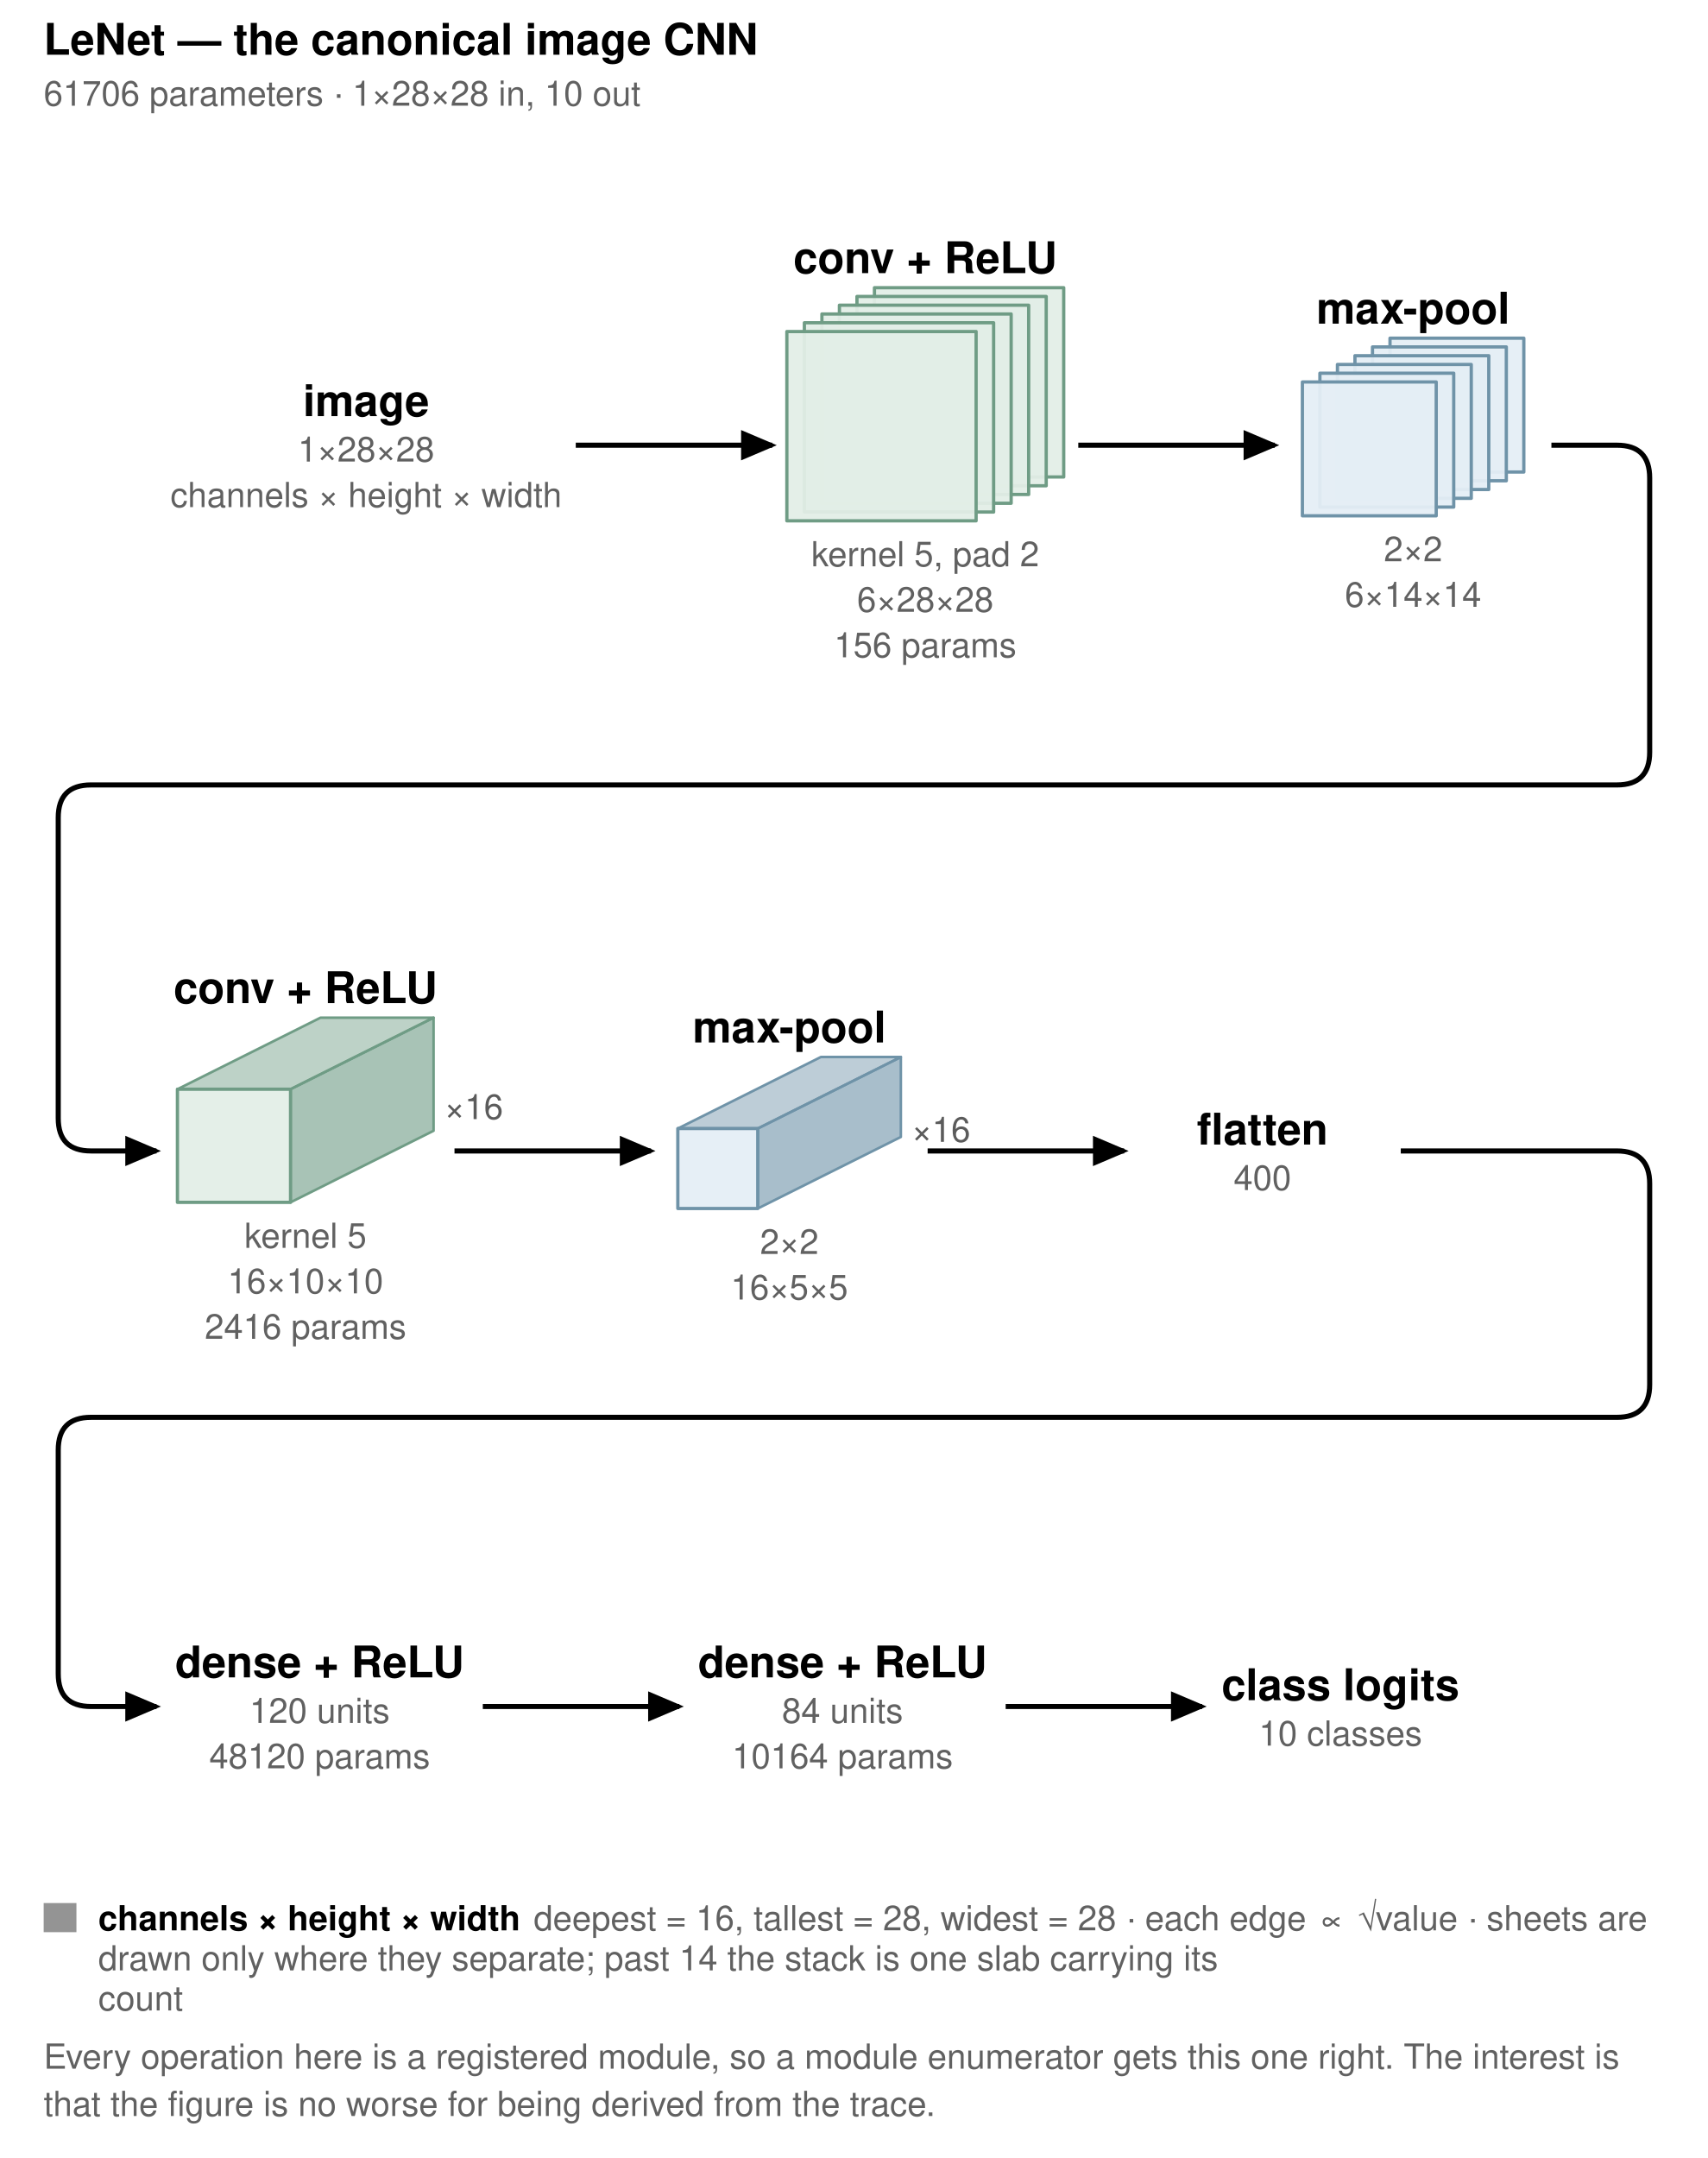
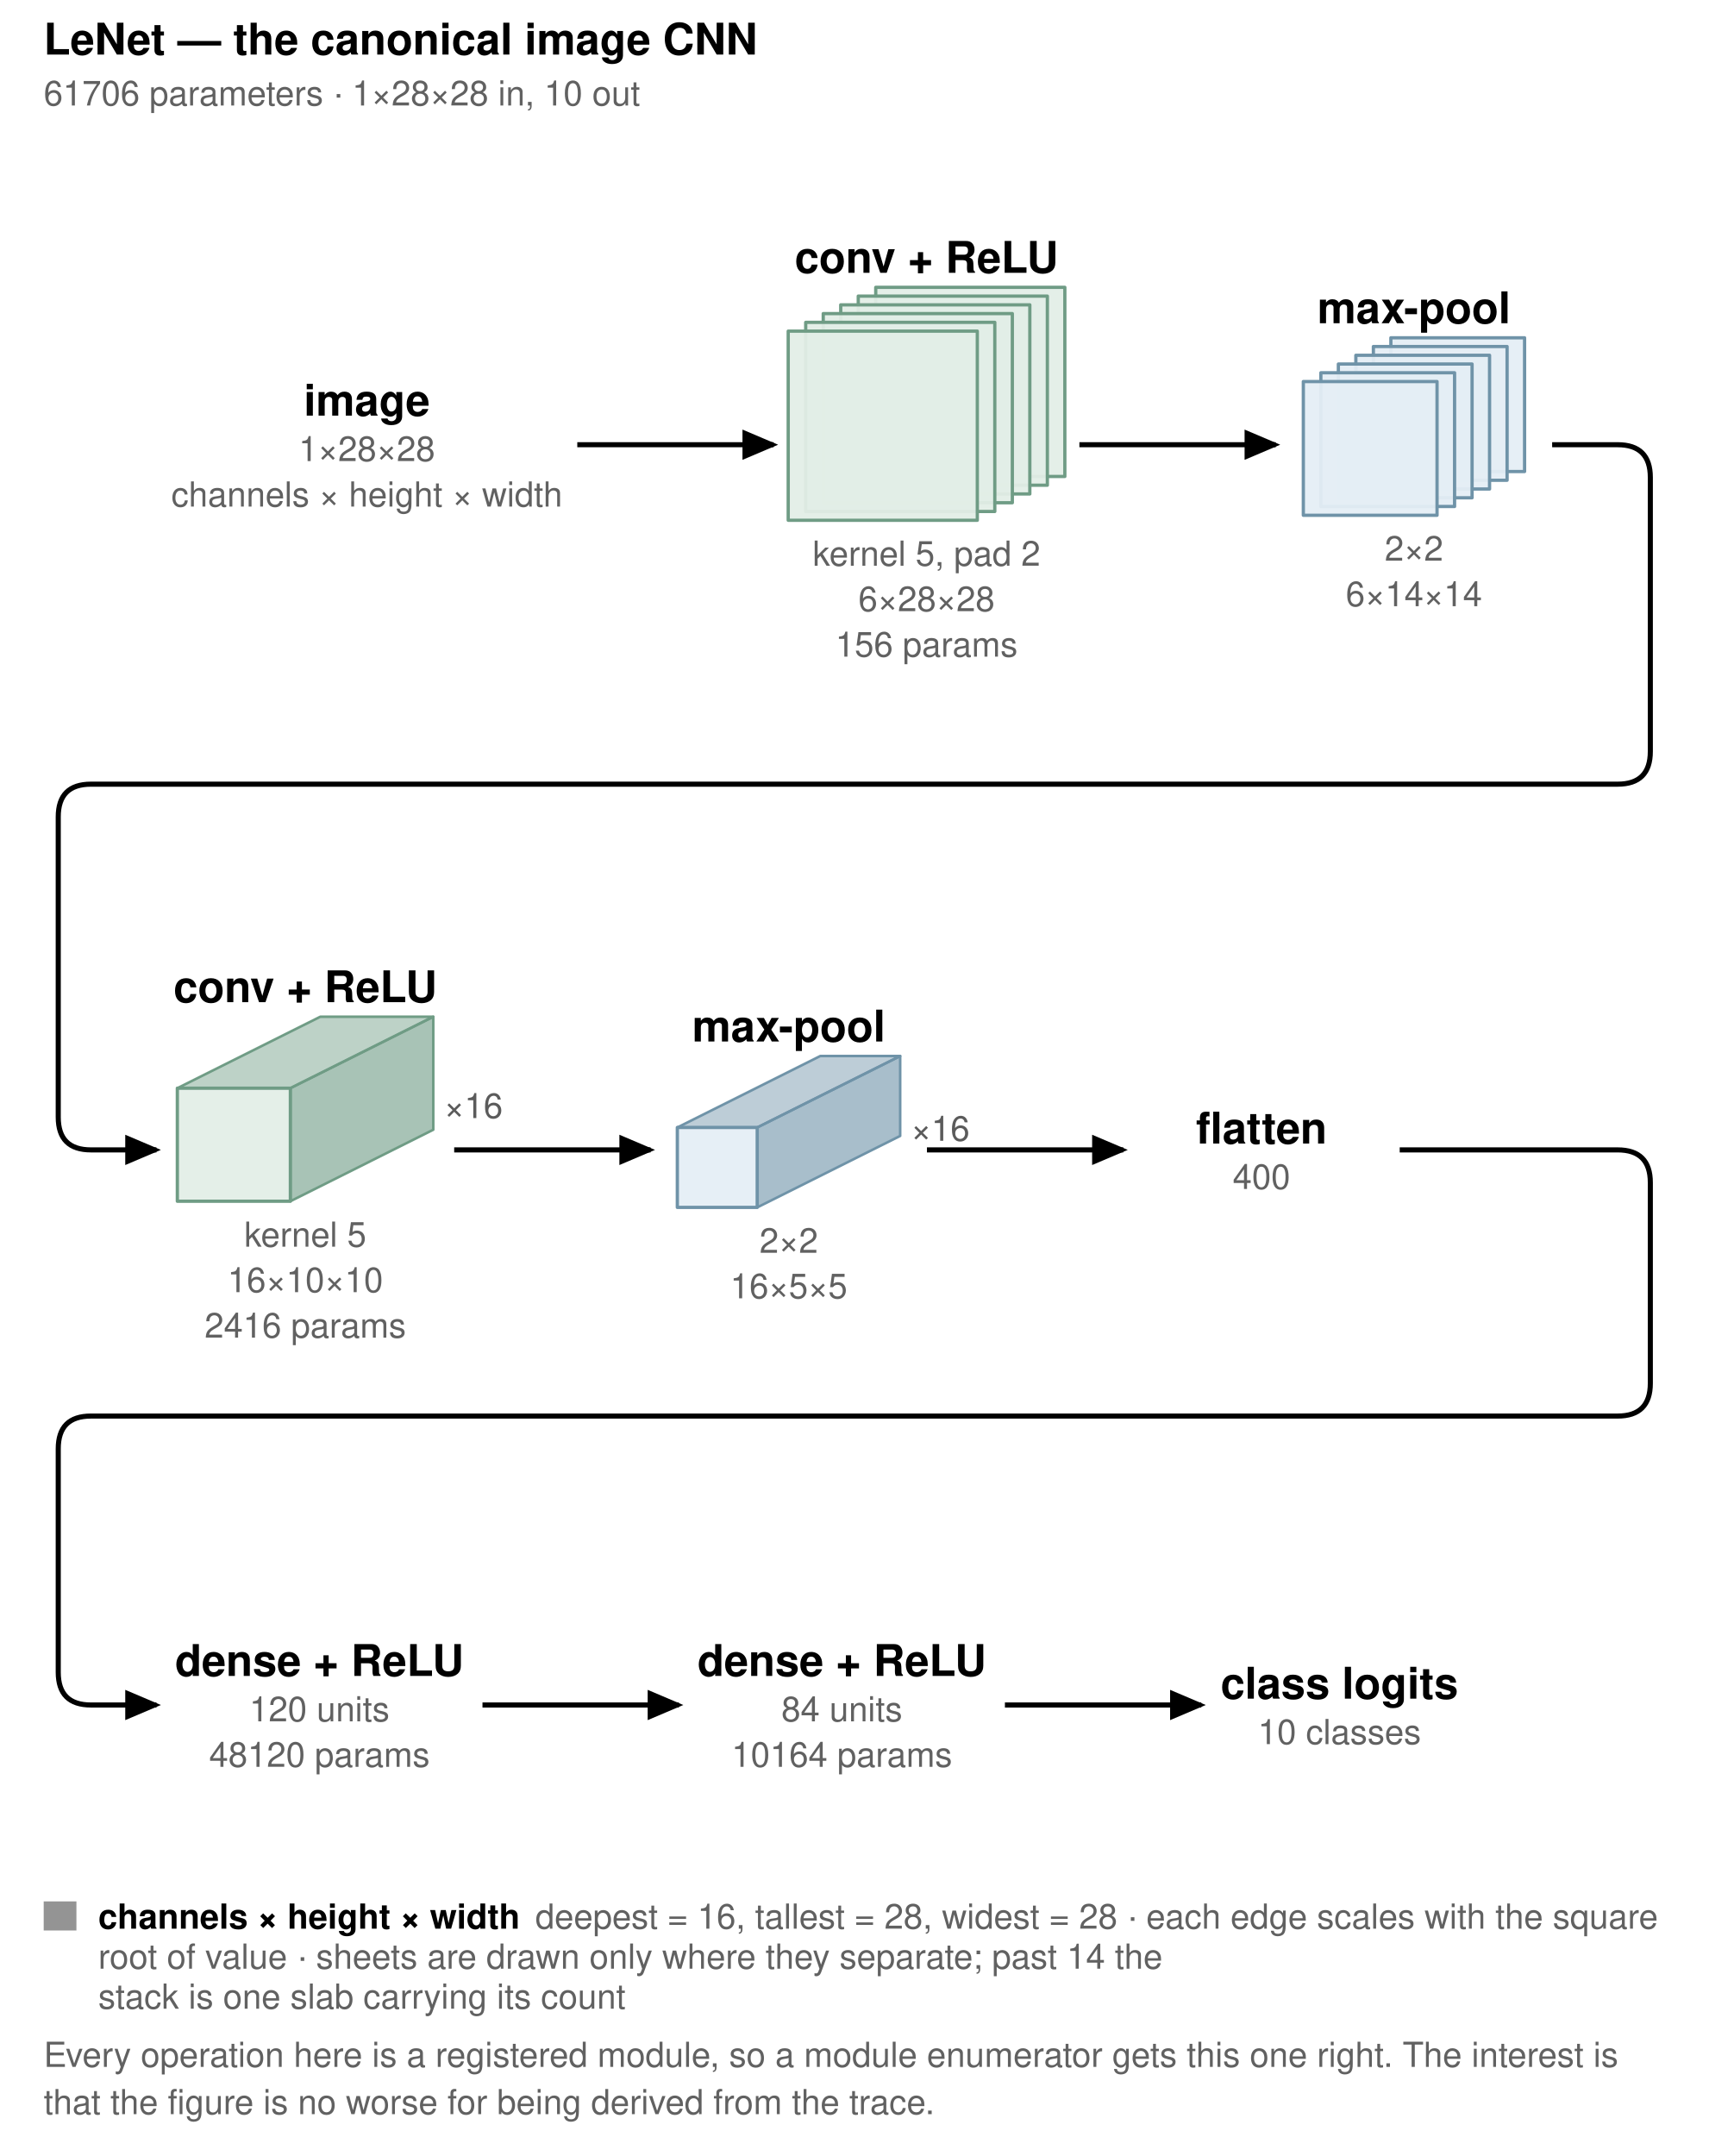
- <svg xmlns="http://www.w3.org/2000/svg" class="draughtsman" role="img" aria-label="LeNet — the canonical image CNN" viewBox="0 0 469.27 592.77" width="6in" height="7.58in">
+ <svg xmlns="http://www.w3.org/2000/svg" class="draughtsman" role="img" aria-label="LeNet — the canonical image CNN" viewBox="0 0 469.8 592.77" width="6in" height="7.57in">
  <defs>
    <marker id="ds-arrow" viewBox="0 0 8 8" refX="7" refY="4" markerWidth="7" markerHeight="7" orient="auto-start-reverse">
      <path d="M0 0.6 L8 4 L0 7.4 Z" style="fill:currentColor" />
    </marker>
  </defs>
-   <text class="ds-title" x="12" y="15" style="font-family:Helvetica Neue, Helvetica, Arial, sans-serif;font-size:12.0px;font-weight:600;fill:currentColor">LeNet — the canonical image CNN</text>
-   <text class="ds-subtitle" x="12" y="29" style="font-family:Helvetica Neue, Helvetica, Arial, sans-serif;font-size:9.5px;fill:currentColor;opacity:0.62">61706 parameters · 1×28×28 in, 10 out</text>
+   <text class="ds-title" x="12" y="15" style="font-family:'Helvetica Neue', Helvetica, Arial, sans-serif;font-size:12.0px;font-weight:600;fill:currentColor">LeNet — the canonical image CNN</text>
+   <text class="ds-subtitle" x="12" y="29" style="font-family:'Helvetica Neue', Helvetica, Arial, sans-serif;font-size:9.5px;fill:currentColor;opacity:0.62">61706 parameters · 1×28×28 in, 10 out</text>
  <g class="ds-body" transform="translate(0 36)">
-     <path class="ds-edge ds-edge-solid" data-from="image" data-to="conv1" d="M158.2 86.27 C185.2 86.27 185.2 86.27 212.2 86.27" style="fill:none;stroke:currentColor;stroke-width:1.4" marker-end="url(#ds-arrow)" />
-     <path class="ds-edge ds-edge-solid" data-from="conv1" data-to="pool1" d="M296.27 86.27 C323.27 86.27 323.27 86.27 350.27 86.27" style="fill:none;stroke:currentColor;stroke-width:1.4" marker-end="url(#ds-arrow)" />
-     <path class="ds-edge ds-edge-solid" data-from="pool1" data-to="conv2" d="M426.27 86.27 L444.27 86.27 Q453.27 86.27 453.27 95.27 L453.27 170.6 Q453.27 179.6 444.27 179.6 L25 179.6 Q16 179.6 16 188.6 L16 271.15 Q16 280.15 25 280.15 L43 280.15" style="fill:none;stroke:currentColor;stroke-width:1.4" marker-end="url(#ds-arrow)" />
+     <path class="ds-edge ds-edge-solid" data-from="image" data-to="conv1" d="M158.73 86.27 C185.73 86.27 185.73 86.27 212.73 86.27" style="fill:none;stroke:currentColor;stroke-width:1.4" marker-end="url(#ds-arrow)" />
+     <path class="ds-edge ds-edge-solid" data-from="conv1" data-to="pool1" d="M296.8 86.27 C323.8 86.27 323.8 86.27 350.8 86.27" style="fill:none;stroke:currentColor;stroke-width:1.4" marker-end="url(#ds-arrow)" />
+     <path class="ds-edge ds-edge-solid" data-from="pool1" data-to="conv2" d="M426.8 86.27 L444.8 86.27 Q453.8 86.27 453.8 95.27 L453.8 170.6 Q453.8 179.6 444.8 179.6 L25 179.6 Q16 179.6 16 188.6 L16 271.15 Q16 280.15 25 280.15 L43 280.15" style="fill:none;stroke:currentColor;stroke-width:1.4" marker-end="url(#ds-arrow)" />
    <path class="ds-edge ds-edge-solid" data-from="conv2" data-to="pool2" d="M124.88 280.15 C151.88 280.15 151.88 280.15 178.88 280.15" style="fill:none;stroke:currentColor;stroke-width:1.4" marker-end="url(#ds-arrow)" />
    <path class="ds-edge ds-edge-solid" data-from="pool2" data-to="flatten" d="M254.88 280.15 C281.88 280.15 281.88 280.15 308.88 280.15" style="fill:none;stroke:currentColor;stroke-width:1.4" marker-end="url(#ds-arrow)" />
-     <path class="ds-edge ds-edge-solid" data-from="flatten" data-to="fc1" d="M384.88 280.15 L444.27 280.15 Q453.27 280.15 453.27 289.15 L453.27 344.33 Q453.27 353.33 444.27 353.33 L25 353.33 Q16 353.33 16 362.33 L16 423.77 Q16 432.77 25 432.77 L43 432.77" style="fill:none;stroke:currentColor;stroke-width:1.4" marker-end="url(#ds-arrow)" />
+     <path class="ds-edge ds-edge-solid" data-from="flatten" data-to="fc1" d="M384.88 280.15 L444.8 280.15 Q453.8 280.15 453.8 289.15 L453.8 344.33 Q453.8 353.33 444.8 353.33 L25 353.33 Q16 353.33 16 362.33 L16 423.77 Q16 432.77 25 432.77 L43 432.77" style="fill:none;stroke:currentColor;stroke-width:1.4" marker-end="url(#ds-arrow)" />
    <path class="ds-edge ds-edge-solid" data-from="fc1" data-to="fc2" d="M132.66 432.77 C159.66 432.77 159.66 432.77 186.66 432.77" style="fill:none;stroke:currentColor;stroke-width:1.4" marker-end="url(#ds-arrow)" />
    <path class="ds-edge ds-edge-solid" data-from="fc2" data-to="logits" d="M276.32 432.77 C303.32 432.77 303.32 432.77 330.32 432.77" style="fill:none;stroke:currentColor;stroke-width:1.4" marker-end="url(#ds-arrow)" />
-     <g class="ds-stage ds-bare ds-kind-input" data-stage="image" data-box="43 57.27 115.2 58">
-       <text x="100.6" y="78.27" text-anchor="middle" style="font-family:Helvetica Neue, Helvetica, Arial, sans-serif;font-size:12.0px;font-weight:600;fill:currentColor">image</text>
-       <text x="100.6" y="90.77" text-anchor="middle" style="font-family:Helvetica Neue, Helvetica, Arial, sans-serif;font-size:9.5px;fill:currentColor;opacity:0.62">1×28×28</text>
-       <text x="100.6" y="103.27" text-anchor="middle" style="font-family:Helvetica Neue, Helvetica, Arial, sans-serif;font-size:9.5px;fill:currentColor;opacity:0.62">channels × height × width</text>
+     <g class="ds-stage ds-bare ds-kind-input" data-stage="image" data-box="43 57.27 115.73 58">
+       <text x="100.87" y="78.27" text-anchor="middle" style="font-family:'Helvetica Neue', Helvetica, Arial, sans-serif;font-size:12.0px;font-weight:600;fill:currentColor">image</text>
+       <text x="100.87" y="90.77" text-anchor="middle" style="font-family:'Helvetica Neue', Helvetica, Arial, sans-serif;font-size:9.5px;fill:currentColor;opacity:0.62">1×28×28</text>
+       <text x="100.87" y="103.27" text-anchor="middle" style="font-family:'Helvetica Neue', Helvetica, Arial, sans-serif;font-size:9.5px;fill:currentColor;opacity:0.62">channels × height × width</text>
    </g>
-     <g class="ds-stage ds-bare ds-kind-conv" data-stage="conv1" data-box="212.2 16 84.07 140.54">
-       <rect class="ds-sheet" x="240.27" y="43" width="52" height="52" style="fill:#e2eee7;fill-opacity:0.94;stroke:#6f9c85;stroke-width:0.9;stroke-linejoin:round" />
-       <rect class="ds-sheet" x="235.46" y="45.41" width="52" height="52" style="fill:#e2eee7;fill-opacity:0.94;stroke:#6f9c85;stroke-width:0.9;stroke-linejoin:round" />
-       <rect class="ds-sheet" x="230.64" y="47.81" width="52" height="52" style="fill:#e2eee7;fill-opacity:0.94;stroke:#6f9c85;stroke-width:0.9;stroke-linejoin:round" />
-       <rect class="ds-sheet" x="225.83" y="50.22" width="52" height="52" style="fill:#e2eee7;fill-opacity:0.94;stroke:#6f9c85;stroke-width:0.9;stroke-linejoin:round" />
-       <rect class="ds-sheet" x="221.01" y="52.63" width="52" height="52" style="fill:#e2eee7;fill-opacity:0.94;stroke:#6f9c85;stroke-width:0.9;stroke-linejoin:round" />
-       <rect class="ds-sheet" x="216.2" y="55.04" width="52" height="52" style="fill:#e2eee7;fill-opacity:0.94;stroke:#6f9c85;stroke-width:0.9;stroke-linejoin:round" />
-       <text x="254.23" y="39" text-anchor="middle" style="font-family:Helvetica Neue, Helvetica, Arial, sans-serif;font-size:12.0px;font-weight:600;fill:currentColor">conv + ReLU</text>
-       <text x="254.23" y="119.54" text-anchor="middle" style="font-family:Helvetica Neue, Helvetica, Arial, sans-serif;font-size:9.5px;fill:currentColor;opacity:0.62">kernel 5, pad 2</text>
-       <text x="254.23" y="132.04" text-anchor="middle" style="font-family:Helvetica Neue, Helvetica, Arial, sans-serif;font-size:9.5px;fill:currentColor;opacity:0.62">6×28×28</text>
-       <text x="254.23" y="144.54" text-anchor="middle" style="font-family:Helvetica Neue, Helvetica, Arial, sans-serif;font-size:9.5px;fill:currentColor;opacity:0.62">156 params</text>
+     <g class="ds-stage ds-bare ds-kind-conv" data-stage="conv1" data-box="212.73 16 84.07 140.54">
+       <rect class="ds-sheet" x="240.8" y="43" width="52" height="52" style="fill:#e2eee7;fill-opacity:0.94;stroke:#6f9c85;stroke-width:0.9;stroke-linejoin:round" />
+       <rect class="ds-sheet" x="235.99" y="45.41" width="52" height="52" style="fill:#e2eee7;fill-opacity:0.94;stroke:#6f9c85;stroke-width:0.9;stroke-linejoin:round" />
+       <rect class="ds-sheet" x="231.17" y="47.81" width="52" height="52" style="fill:#e2eee7;fill-opacity:0.94;stroke:#6f9c85;stroke-width:0.9;stroke-linejoin:round" />
+       <rect class="ds-sheet" x="226.36" y="50.22" width="52" height="52" style="fill:#e2eee7;fill-opacity:0.94;stroke:#6f9c85;stroke-width:0.9;stroke-linejoin:round" />
+       <rect class="ds-sheet" x="221.54" y="52.63" width="52" height="52" style="fill:#e2eee7;fill-opacity:0.94;stroke:#6f9c85;stroke-width:0.9;stroke-linejoin:round" />
+       <rect class="ds-sheet" x="216.73" y="55.04" width="52" height="52" style="fill:#e2eee7;fill-opacity:0.94;stroke:#6f9c85;stroke-width:0.9;stroke-linejoin:round" />
+       <text x="254.77" y="39" text-anchor="middle" style="font-family:'Helvetica Neue', Helvetica, Arial, sans-serif;font-size:12.0px;font-weight:600;fill:currentColor">conv + ReLU</text>
+       <text x="254.77" y="119.54" text-anchor="middle" style="font-family:'Helvetica Neue', Helvetica, Arial, sans-serif;font-size:9.5px;fill:currentColor;opacity:0.62">kernel 5, pad 2</text>
+       <text x="254.77" y="132.04" text-anchor="middle" style="font-family:'Helvetica Neue', Helvetica, Arial, sans-serif;font-size:9.5px;fill:currentColor;opacity:0.62">6×28×28</text>
+       <text x="254.77" y="144.54" text-anchor="middle" style="font-family:'Helvetica Neue', Helvetica, Arial, sans-serif;font-size:9.5px;fill:currentColor;opacity:0.62">156 params</text>
    </g>
-     <g class="ds-stage ds-bare ds-kind-pool" data-stage="pool1" data-box="350.27 29.87 76 112.81">
-       <rect class="ds-sheet" x="381.92" y="56.87" width="36.77" height="36.77" style="fill:#e4eef5;fill-opacity:0.94;stroke:#6f93a8;stroke-width:0.9;stroke-linejoin:round" />
-       <rect class="ds-sheet" x="377.11" y="59.27" width="36.77" height="36.77" style="fill:#e4eef5;fill-opacity:0.94;stroke:#6f93a8;stroke-width:0.9;stroke-linejoin:round" />
-       <rect class="ds-sheet" x="372.29" y="61.68" width="36.77" height="36.77" style="fill:#e4eef5;fill-opacity:0.94;stroke:#6f93a8;stroke-width:0.9;stroke-linejoin:round" />
-       <rect class="ds-sheet" x="367.48" y="64.09" width="36.77" height="36.77" style="fill:#e4eef5;fill-opacity:0.94;stroke:#6f93a8;stroke-width:0.9;stroke-linejoin:round" />
-       <rect class="ds-sheet" x="362.66" y="66.49" width="36.77" height="36.77" style="fill:#e4eef5;fill-opacity:0.94;stroke:#6f93a8;stroke-width:0.9;stroke-linejoin:round" />
-       <rect class="ds-sheet" x="357.85" y="68.9" width="36.77" height="36.77" style="fill:#e4eef5;fill-opacity:0.94;stroke:#6f93a8;stroke-width:0.9;stroke-linejoin:round" />
-       <text x="388.27" y="52.87" text-anchor="middle" style="font-family:Helvetica Neue, Helvetica, Arial, sans-serif;font-size:12.0px;font-weight:600;fill:currentColor">max-pool</text>
-       <text x="388.27" y="118.17" text-anchor="middle" style="font-family:Helvetica Neue, Helvetica, Arial, sans-serif;font-size:9.5px;fill:currentColor;opacity:0.62">2×2</text>
-       <text x="388.27" y="130.67" text-anchor="middle" style="font-family:Helvetica Neue, Helvetica, Arial, sans-serif;font-size:9.5px;fill:currentColor;opacity:0.62">6×14×14</text>
+     <g class="ds-stage ds-bare ds-kind-pool" data-stage="pool1" data-box="350.8 29.87 76 112.81">
+       <rect class="ds-sheet" x="382.45" y="56.87" width="36.77" height="36.77" style="fill:#e4eef5;fill-opacity:0.94;stroke:#6f93a8;stroke-width:0.9;stroke-linejoin:round" />
+       <rect class="ds-sheet" x="377.64" y="59.27" width="36.77" height="36.77" style="fill:#e4eef5;fill-opacity:0.94;stroke:#6f93a8;stroke-width:0.9;stroke-linejoin:round" />
+       <rect class="ds-sheet" x="372.82" y="61.68" width="36.77" height="36.77" style="fill:#e4eef5;fill-opacity:0.94;stroke:#6f93a8;stroke-width:0.9;stroke-linejoin:round" />
+       <rect class="ds-sheet" x="368.01" y="64.09" width="36.77" height="36.77" style="fill:#e4eef5;fill-opacity:0.94;stroke:#6f93a8;stroke-width:0.9;stroke-linejoin:round" />
+       <rect class="ds-sheet" x="363.2" y="66.49" width="36.77" height="36.77" style="fill:#e4eef5;fill-opacity:0.94;stroke:#6f93a8;stroke-width:0.9;stroke-linejoin:round" />
+       <rect class="ds-sheet" x="358.38" y="68.9" width="36.77" height="36.77" style="fill:#e4eef5;fill-opacity:0.94;stroke:#6f93a8;stroke-width:0.9;stroke-linejoin:round" />
+       <text x="388.8" y="52.87" text-anchor="middle" style="font-family:'Helvetica Neue', Helvetica, Arial, sans-serif;font-size:12.0px;font-weight:600;fill:currentColor">max-pool</text>
+       <text x="388.8" y="118.17" text-anchor="middle" style="font-family:'Helvetica Neue', Helvetica, Arial, sans-serif;font-size:9.5px;fill:currentColor;opacity:0.62">2×2</text>
+       <text x="388.8" y="130.67" text-anchor="middle" style="font-family:'Helvetica Neue', Helvetica, Arial, sans-serif;font-size:9.5px;fill:currentColor;opacity:0.62">6×14×14</text>
    </g>
    <g class="ds-stage ds-bare ds-kind-conv" data-stage="conv2" data-box="43 216.54 81.88 127.23">
      <polygon class="ds-sheet ds-sheet-top" points="48.75,263.19 88.06,243.54 119.13,243.54 79.82,263.19" style="fill:#6f9c85;fill-opacity:0.46;stroke:#6f9c85;stroke-width:0.7;stroke-linejoin:round" />
      <polygon class="ds-sheet ds-sheet-side" points="79.82,263.19 119.13,243.54 119.13,274.61 79.82,294.27" style="fill:#6f9c85;fill-opacity:0.60;stroke:#6f9c85;stroke-width:0.7;stroke-linejoin:round" />
      <rect class="ds-sheet" x="48.75" y="263.19" width="31.08" height="31.08" style="fill:#e2eee7;fill-opacity:0.94;stroke:#6f9c85;stroke-width:0.9;stroke-linejoin:round" />
-       <text x="122.13" y="271.4" style="font-family:Helvetica Neue, Helvetica, Arial, sans-serif;font-size:9.5px;fill:#5b5b5b">×16</text>
-       <text x="83.94" y="239.54" text-anchor="middle" style="font-family:Helvetica Neue, Helvetica, Arial, sans-serif;font-size:12.0px;font-weight:600;fill:currentColor">conv + ReLU</text>
-       <text x="83.94" y="306.77" text-anchor="middle" style="font-family:Helvetica Neue, Helvetica, Arial, sans-serif;font-size:9.5px;fill:currentColor;opacity:0.62">kernel 5</text>
-       <text x="83.94" y="319.27" text-anchor="middle" style="font-family:Helvetica Neue, Helvetica, Arial, sans-serif;font-size:9.5px;fill:currentColor;opacity:0.62">16×10×10</text>
-       <text x="83.94" y="331.77" text-anchor="middle" style="font-family:Helvetica Neue, Helvetica, Arial, sans-serif;font-size:9.5px;fill:currentColor;opacity:0.62">2416 params</text>
+       <text x="122.13" y="271.4" style="font-family:'Helvetica Neue', Helvetica, Arial, sans-serif;font-size:9.5px;fill:#5b5b5b">×16</text>
+       <text x="83.94" y="239.54" text-anchor="middle" style="font-family:'Helvetica Neue', Helvetica, Arial, sans-serif;font-size:12.0px;font-weight:600;fill:currentColor">conv + ReLU</text>
+       <text x="83.94" y="306.77" text-anchor="middle" style="font-family:'Helvetica Neue', Helvetica, Arial, sans-serif;font-size:9.5px;fill:currentColor;opacity:0.62">kernel 5</text>
+       <text x="83.94" y="319.27" text-anchor="middle" style="font-family:'Helvetica Neue', Helvetica, Arial, sans-serif;font-size:9.5px;fill:currentColor;opacity:0.62">16×10×10</text>
+       <text x="83.94" y="331.77" text-anchor="middle" style="font-family:'Helvetica Neue', Helvetica, Arial, sans-serif;font-size:9.5px;fill:currentColor;opacity:0.62">2416 params</text>
    </g>
    <g class="ds-stage ds-bare ds-kind-pool" data-stage="pool2" data-box="178.88 227.34 76 105.63">
      <polygon class="ds-sheet ds-sheet-top" points="186.24,273.99 225.55,254.34 247.52,254.34 208.21,273.99" style="fill:#6f93a8;fill-opacity:0.46;stroke:#6f93a8;stroke-width:0.7;stroke-linejoin:round" />
      <polygon class="ds-sheet ds-sheet-side" points="208.21,273.99 247.52,254.34 247.52,276.31 208.21,295.96" style="fill:#6f93a8;fill-opacity:0.60;stroke:#6f93a8;stroke-width:0.7;stroke-linejoin:round" />
      <rect class="ds-sheet" x="186.24" y="273.99" width="21.97" height="21.97" style="fill:#e4eef5;fill-opacity:0.94;stroke:#6f93a8;stroke-width:0.9;stroke-linejoin:round" />
-       <text x="250.52" y="277.65" style="font-family:Helvetica Neue, Helvetica, Arial, sans-serif;font-size:9.5px;fill:#5b5b5b">×16</text>
-       <text x="216.88" y="250.34" text-anchor="middle" style="font-family:Helvetica Neue, Helvetica, Arial, sans-serif;font-size:12.0px;font-weight:600;fill:currentColor">max-pool</text>
-       <text x="216.88" y="308.46" text-anchor="middle" style="font-family:Helvetica Neue, Helvetica, Arial, sans-serif;font-size:9.5px;fill:currentColor;opacity:0.62">2×2</text>
-       <text x="216.88" y="320.96" text-anchor="middle" style="font-family:Helvetica Neue, Helvetica, Arial, sans-serif;font-size:9.5px;fill:currentColor;opacity:0.62">16×5×5</text>
+       <text x="250.52" y="277.65" style="font-family:'Helvetica Neue', Helvetica, Arial, sans-serif;font-size:9.5px;fill:#5b5b5b">×16</text>
+       <text x="216.88" y="250.34" text-anchor="middle" style="font-family:'Helvetica Neue', Helvetica, Arial, sans-serif;font-size:12.0px;font-weight:600;fill:currentColor">max-pool</text>
+       <text x="216.88" y="308.46" text-anchor="middle" style="font-family:'Helvetica Neue', Helvetica, Arial, sans-serif;font-size:9.5px;fill:currentColor;opacity:0.62">2×2</text>
+       <text x="216.88" y="320.96" text-anchor="middle" style="font-family:'Helvetica Neue', Helvetica, Arial, sans-serif;font-size:9.5px;fill:currentColor;opacity:0.62">16×5×5</text>
    </g>
    <g class="ds-stage ds-bare ds-kind-op" data-stage="flatten" data-box="308.88 257.4 76 45.5">
-       <text x="346.88" y="278.4" text-anchor="middle" style="font-family:Helvetica Neue, Helvetica, Arial, sans-serif;font-size:12.0px;font-weight:600;fill:currentColor">flatten</text>
-       <text x="346.88" y="290.9" text-anchor="middle" style="font-family:Helvetica Neue, Helvetica, Arial, sans-serif;font-size:9.5px;fill:currentColor;opacity:0.62">400</text>
+       <text x="346.88" y="278.4" text-anchor="middle" style="font-family:'Helvetica Neue', Helvetica, Arial, sans-serif;font-size:12.0px;font-weight:600;fill:currentColor">flatten</text>
+       <text x="346.88" y="290.9" text-anchor="middle" style="font-family:'Helvetica Neue', Helvetica, Arial, sans-serif;font-size:9.5px;fill:currentColor;opacity:0.62">400</text>
    </g>
    <g class="ds-stage ds-bare ds-kind-stack" data-stage="fc1" data-box="43 403.77 89.66 58">
-       <text x="87.83" y="424.77" text-anchor="middle" style="font-family:Helvetica Neue, Helvetica, Arial, sans-serif;font-size:12.0px;font-weight:600;fill:currentColor">dense + ReLU</text>
-       <text x="87.83" y="437.27" text-anchor="middle" style="font-family:Helvetica Neue, Helvetica, Arial, sans-serif;font-size:9.5px;fill:currentColor;opacity:0.62">120 units</text>
-       <text x="87.83" y="449.77" text-anchor="middle" style="font-family:Helvetica Neue, Helvetica, Arial, sans-serif;font-size:9.5px;fill:currentColor;opacity:0.62">48120 params</text>
+       <text x="87.83" y="424.77" text-anchor="middle" style="font-family:'Helvetica Neue', Helvetica, Arial, sans-serif;font-size:12.0px;font-weight:600;fill:currentColor">dense + ReLU</text>
+       <text x="87.83" y="437.27" text-anchor="middle" style="font-family:'Helvetica Neue', Helvetica, Arial, sans-serif;font-size:9.5px;fill:currentColor;opacity:0.62">120 units</text>
+       <text x="87.83" y="449.77" text-anchor="middle" style="font-family:'Helvetica Neue', Helvetica, Arial, sans-serif;font-size:9.5px;fill:currentColor;opacity:0.62">48120 params</text>
    </g>
    <g class="ds-stage ds-bare ds-kind-stack" data-stage="fc2" data-box="186.66 403.77 89.66 58">
-       <text x="231.49" y="424.77" text-anchor="middle" style="font-family:Helvetica Neue, Helvetica, Arial, sans-serif;font-size:12.0px;font-weight:600;fill:currentColor">dense + ReLU</text>
-       <text x="231.49" y="437.27" text-anchor="middle" style="font-family:Helvetica Neue, Helvetica, Arial, sans-serif;font-size:9.5px;fill:currentColor;opacity:0.62">84 units</text>
-       <text x="231.49" y="449.77" text-anchor="middle" style="font-family:Helvetica Neue, Helvetica, Arial, sans-serif;font-size:9.5px;fill:currentColor;opacity:0.62">10164 params</text>
+       <text x="231.49" y="424.77" text-anchor="middle" style="font-family:'Helvetica Neue', Helvetica, Arial, sans-serif;font-size:12.0px;font-weight:600;fill:currentColor">dense + ReLU</text>
+       <text x="231.49" y="437.27" text-anchor="middle" style="font-family:'Helvetica Neue', Helvetica, Arial, sans-serif;font-size:9.5px;fill:currentColor;opacity:0.62">84 units</text>
+       <text x="231.49" y="449.77" text-anchor="middle" style="font-family:'Helvetica Neue', Helvetica, Arial, sans-serif;font-size:9.5px;fill:currentColor;opacity:0.62">10164 params</text>
    </g>
    <g class="ds-stage ds-bare ds-kind-output" data-stage="logits" data-box="330.32 410.02 76 45.5">
-       <text x="368.32" y="431.02" text-anchor="middle" style="font-family:Helvetica Neue, Helvetica, Arial, sans-serif;font-size:12.0px;font-weight:600;fill:currentColor">class logits</text>
-       <text x="368.32" y="443.52" text-anchor="middle" style="font-family:Helvetica Neue, Helvetica, Arial, sans-serif;font-size:9.5px;fill:currentColor;opacity:0.62">10 classes</text>
+       <text x="368.32" y="431.02" text-anchor="middle" style="font-family:'Helvetica Neue', Helvetica, Arial, sans-serif;font-size:12.0px;font-weight:600;fill:currentColor">class logits</text>
+       <text x="368.32" y="443.52" text-anchor="middle" style="font-family:'Helvetica Neue', Helvetica, Arial, sans-serif;font-size:9.5px;fill:currentColor;opacity:0.62">10 classes</text>
    </g>
  </g>
  <g class="ds-legend">
    <rect class="ds-legend-glyph" x="12" y="522.77" width="9" height="8" style="fill:currentColor;fill-opacity:0.42" />
-     <text class="ds-legend-label" x="27" y="530.27" style="font-family:Helvetica Neue, Helvetica, Arial, sans-serif;font-size:9.5px;font-weight:600;fill:currentColor">channels × height × width</text>
-     <text class="ds-legend-share" x="146.63" y="530.27" style="font-family:Helvetica Neue, Helvetica, Arial, sans-serif;font-size:9.5px;fill:currentColor;opacity:0.62">deepest = 16, tallest = 28, widest = 28 · each edge ∝ √value · sheets are</text>
-     <text class="ds-legend-share" x="27" y="541.27" style="font-family:Helvetica Neue, Helvetica, Arial, sans-serif;font-size:9.5px;fill:currentColor;opacity:0.62">drawn only where they separate; past 14 the stack is one slab carrying its</text>
-     <text class="ds-legend-share" x="27" y="552.27" style="font-family:Helvetica Neue, Helvetica, Arial, sans-serif;font-size:9.5px;fill:currentColor;opacity:0.62">count</text>
+     <text class="ds-legend-label" x="27" y="530.27" style="font-family:'Helvetica Neue', Helvetica, Arial, sans-serif;font-size:9.5px;font-weight:600;fill:currentColor">channels × height × width</text>
+     <text class="ds-legend-share" x="147.19" y="530.27" style="font-family:'Helvetica Neue', Helvetica, Arial, sans-serif;font-size:9.5px;fill:currentColor;opacity:0.62">deepest = 16, tallest = 28, widest = 28 · each edge scales with the square</text>
+     <text class="ds-legend-share" x="27" y="541.27" style="font-family:'Helvetica Neue', Helvetica, Arial, sans-serif;font-size:9.5px;fill:currentColor;opacity:0.62">root of value · sheets are drawn only where they separate; past 14 the</text>
+     <text class="ds-legend-share" x="27" y="552.27" style="font-family:'Helvetica Neue', Helvetica, Arial, sans-serif;font-size:9.5px;fill:currentColor;opacity:0.62">stack is one slab carrying its count</text>
  </g>
-   <text class="ds-caption" x="12" y="568.27" style="font-family:Helvetica Neue, Helvetica, Arial, sans-serif;font-size:9.5px;fill:currentColor;opacity:0.62">Every operation here is a registered module, so a module enumerator gets this one right. The interest is</text>
-   <text class="ds-caption" x="12" y="581.27" style="font-family:Helvetica Neue, Helvetica, Arial, sans-serif;font-size:9.5px;fill:currentColor;opacity:0.62">that the figure is no worse for being derived from the trace.</text>
+   <text class="ds-caption" x="12" y="568.27" style="font-family:'Helvetica Neue', Helvetica, Arial, sans-serif;font-size:9.5px;fill:currentColor;opacity:0.62">Every operation here is a registered module, so a module enumerator gets this one right. The interest is</text>
+   <text class="ds-caption" x="12" y="581.27" style="font-family:'Helvetica Neue', Helvetica, Arial, sans-serif;font-size:9.5px;fill:currentColor;opacity:0.62">that the figure is no worse for being derived from the trace.</text>
</svg>
